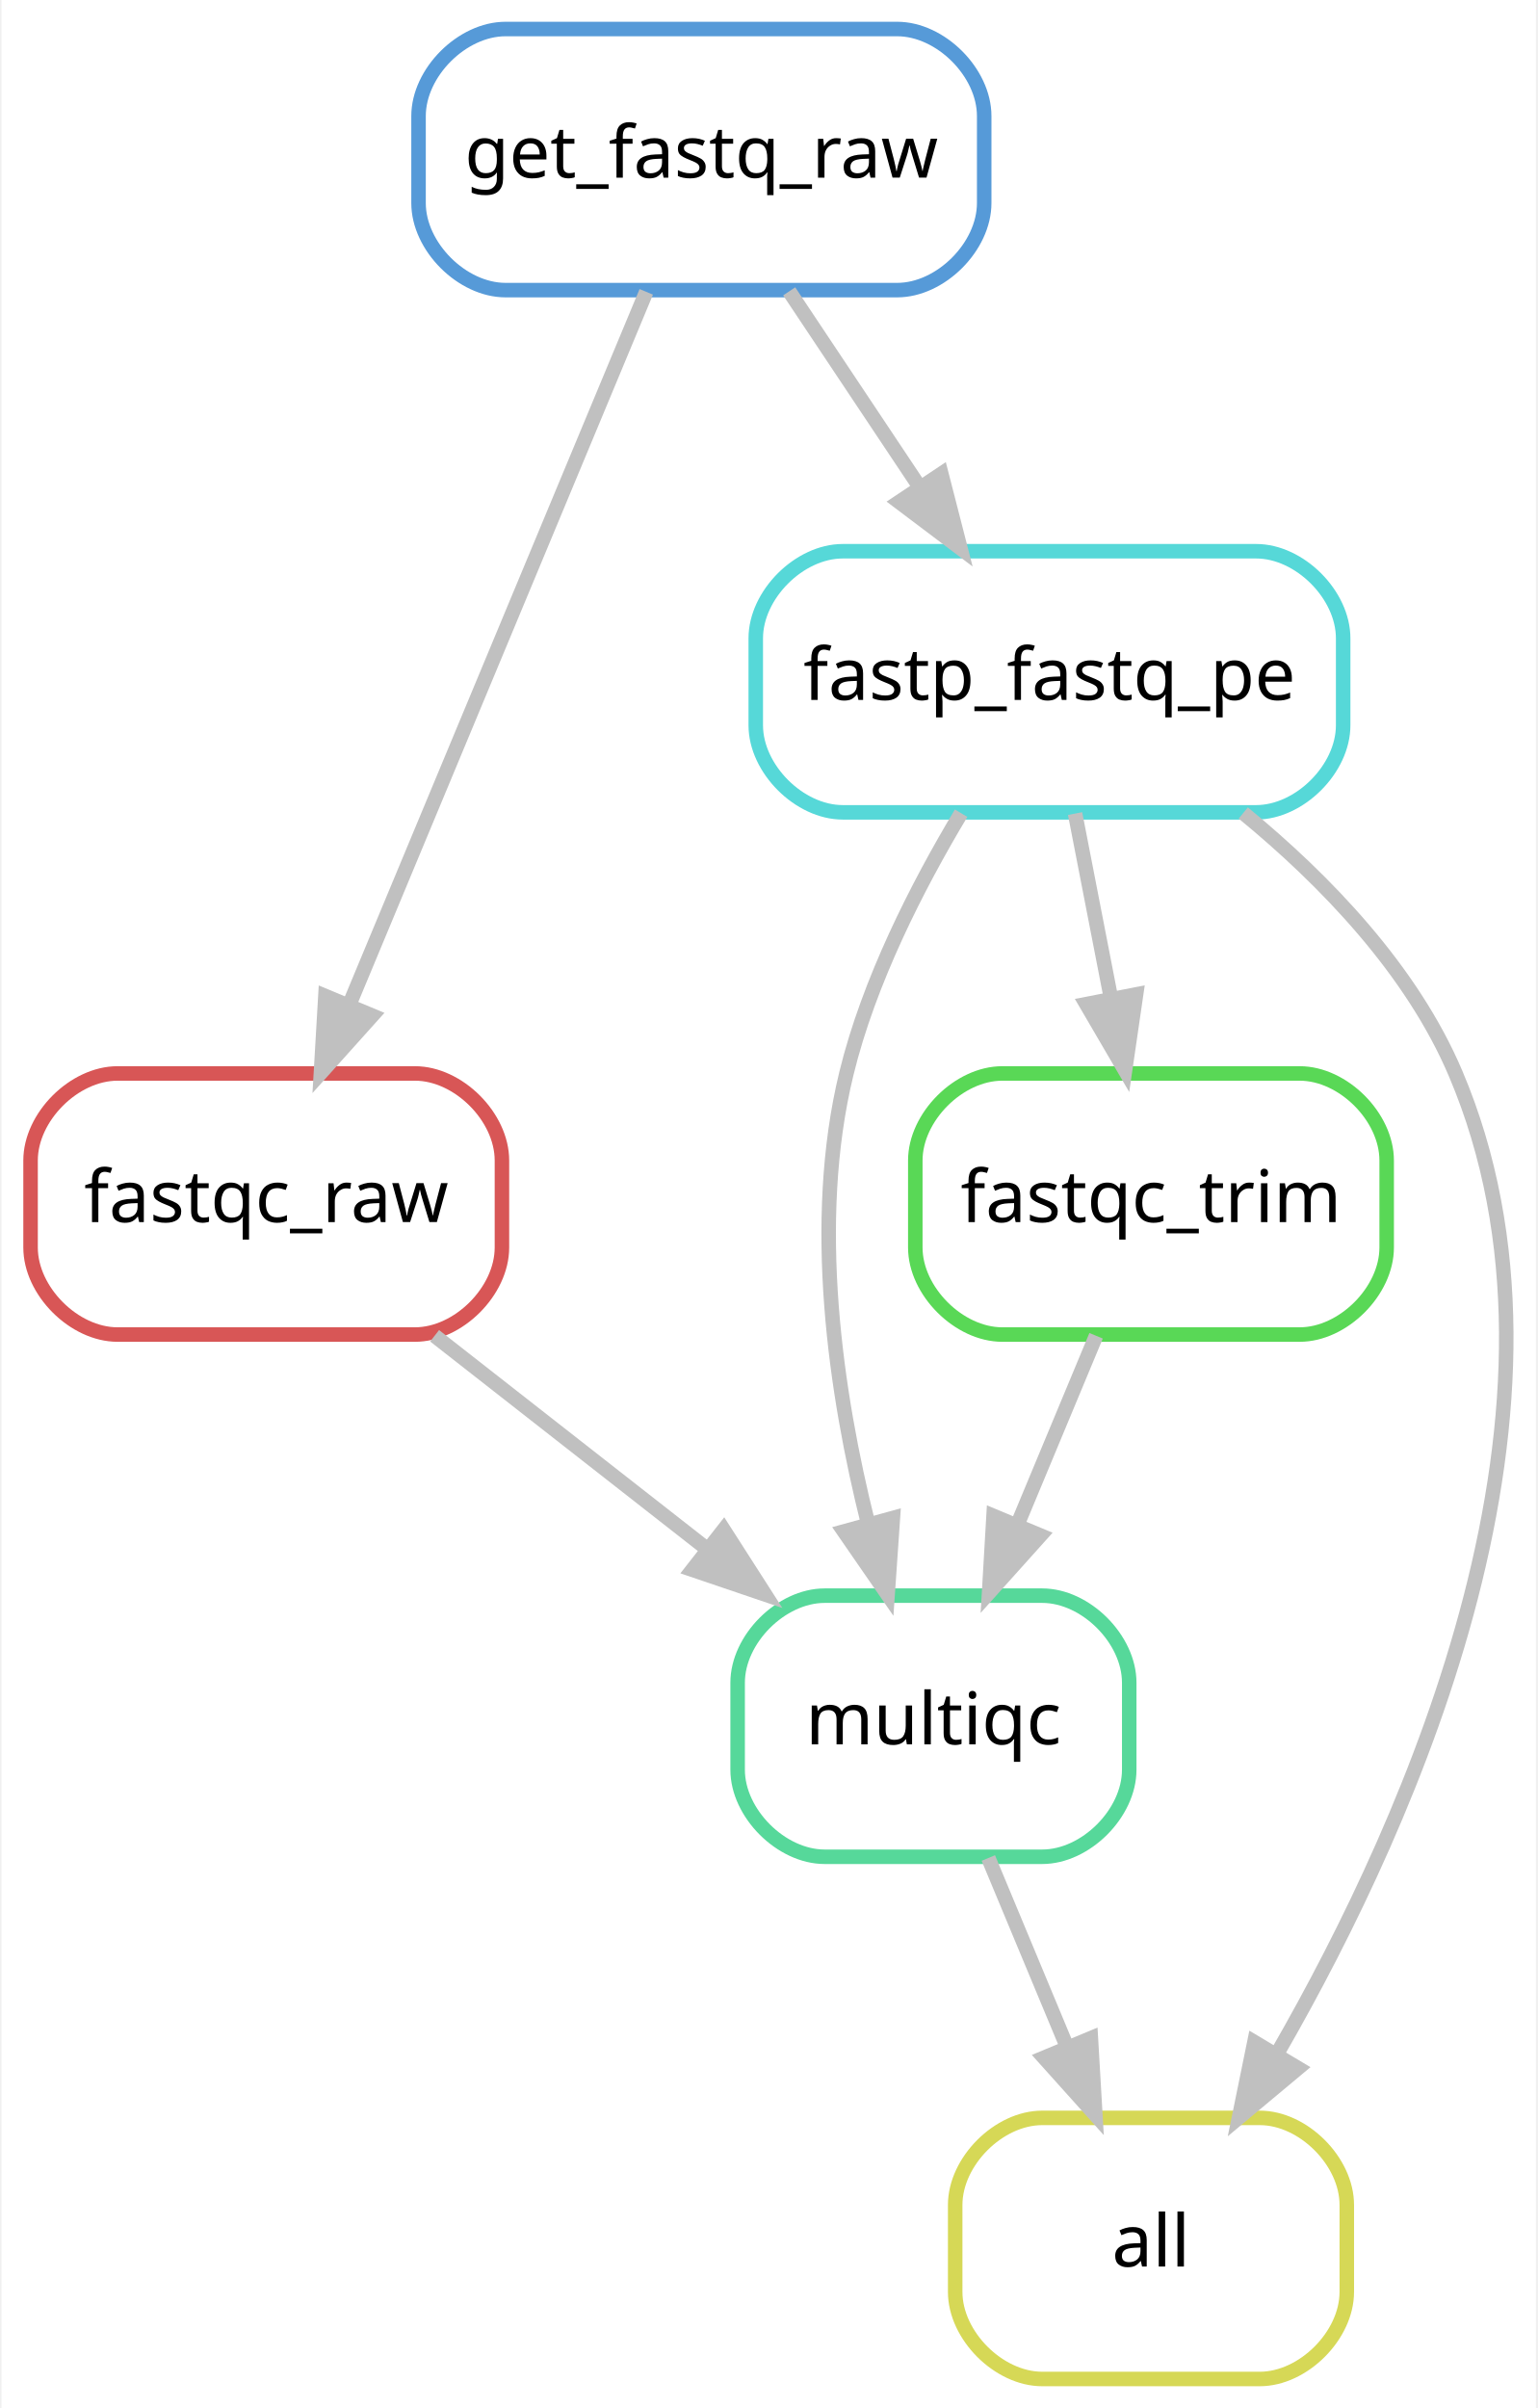
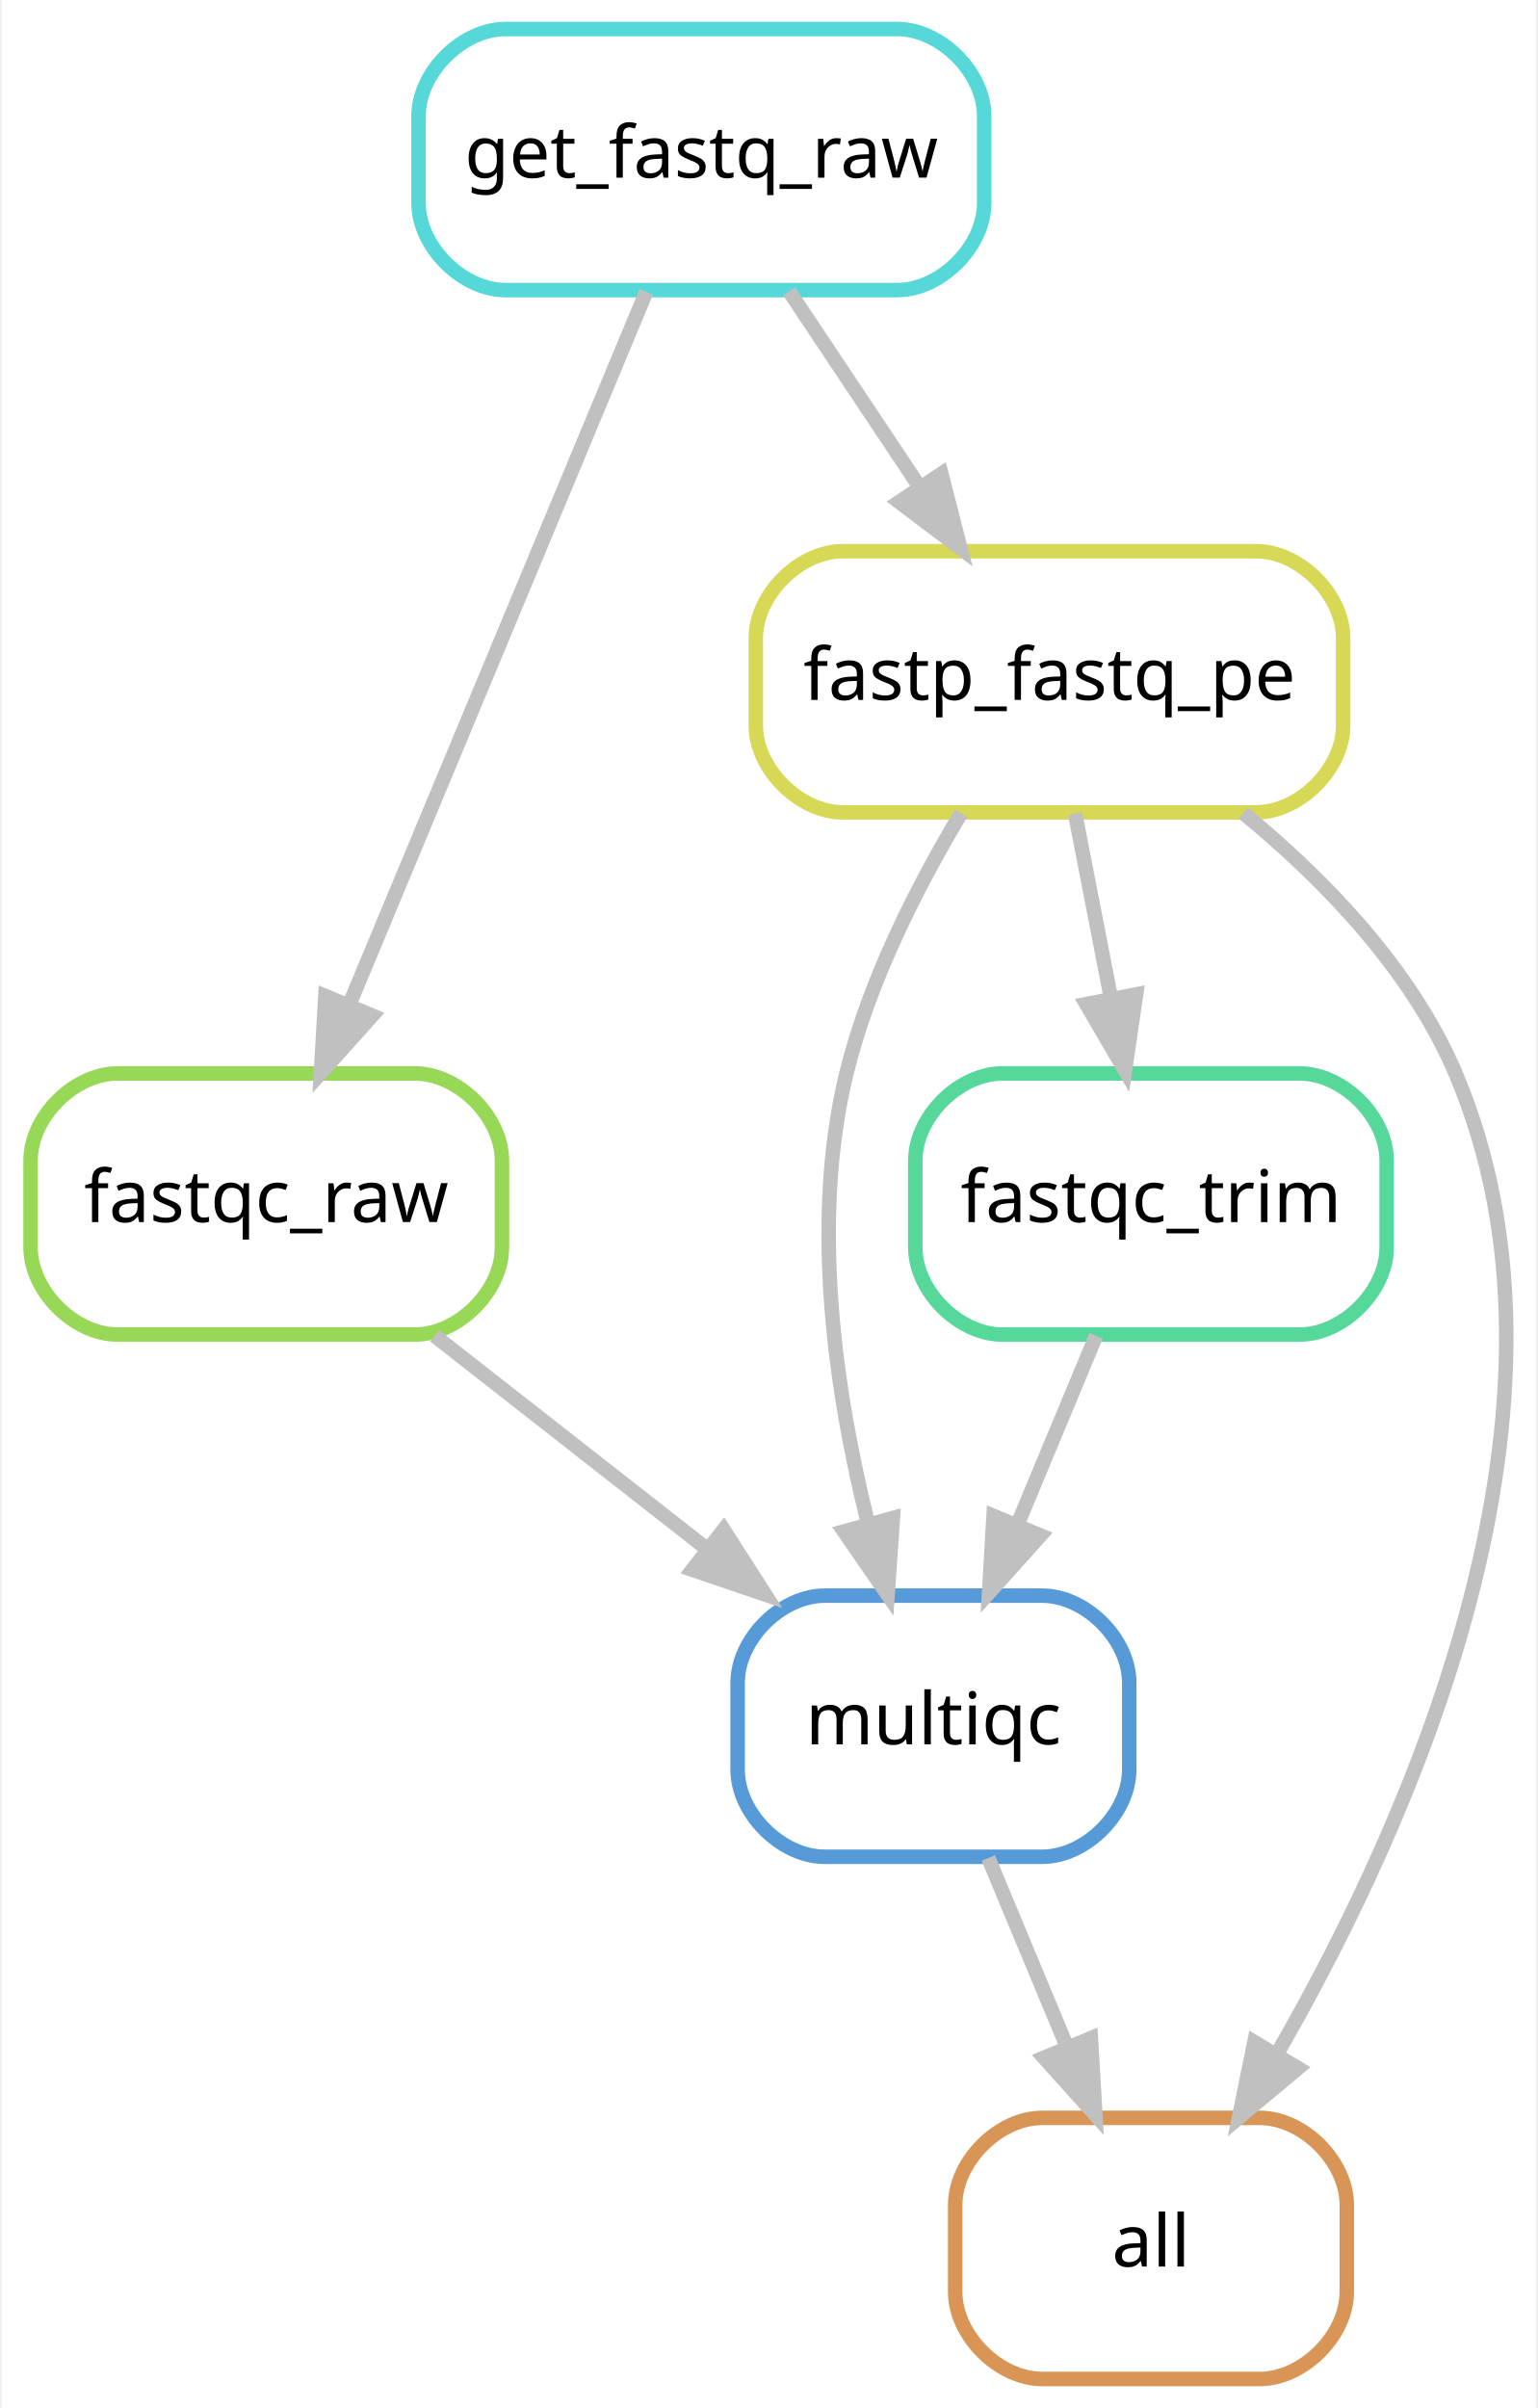
<svg xmlns="http://www.w3.org/2000/svg" width="212pt" height="332pt" viewBox="0.00 0.00 211.57 332.00">
  <g id="graph0" class="graph" transform="scale(1 1) rotate(0) translate(4 328)">
    <polygon fill="#ffffff" stroke="transparent" points="-4,4 -4,-328 207.574,-328 207.574,4 -4,4" />
    <g id="node1" class="node">
-       <path fill="none" stroke="#d6d856" stroke-width="2" d="M169.5,-36C169.5,-36 139.5,-36 139.5,-36 133.5,-36 127.5,-30 127.5,-24 127.5,-24 127.5,-12 127.5,-12 127.5,-6 133.5,0 139.5,0 139.5,0 169.5,0 169.5,0 175.5,0 181.5,-6 181.5,-12 181.5,-12 181.5,-24 181.5,-24 181.5,-30 175.5,-36 169.5,-36" />
+       <path fill="none" stroke="#d89556" stroke-width="2" d="M169.5,-36C169.5,-36 139.5,-36 139.5,-36 133.5,-36 127.5,-30 127.5,-24 127.5,-24 127.5,-12 127.5,-12 127.5,-6 133.5,0 139.5,0 139.5,0 169.5,0 169.5,0 175.5,0 181.5,-6 181.5,-12 181.5,-12 181.5,-24 181.5,-24 181.5,-30 175.5,-36 169.5,-36" />
      <text text-anchor="middle" x="154.5" y="-15.5" font-family="sans" font-size="10.00" fill="#000000">all</text>
    </g>
    <g id="node2" class="node">
-       <path fill="none" stroke="#56d89a" stroke-width="2" d="M139.5,-108C139.5,-108 109.5,-108 109.5,-108 103.5,-108 97.5,-102 97.5,-96 97.5,-96 97.5,-84 97.5,-84 97.5,-78 103.5,-72 109.5,-72 109.5,-72 139.5,-72 139.5,-72 145.5,-72 151.5,-78 151.5,-84 151.5,-84 151.5,-96 151.5,-96 151.5,-102 145.5,-108 139.5,-108" />
+       <path fill="none" stroke="#569ad8" stroke-width="2" d="M139.5,-108C139.5,-108 109.5,-108 109.5,-108 103.5,-108 97.5,-102 97.5,-96 97.5,-96 97.5,-84 97.5,-84 97.5,-78 103.5,-72 109.5,-72 109.5,-72 139.5,-72 139.5,-72 145.5,-72 151.5,-78 151.5,-84 151.5,-84 151.5,-96 151.5,-96 151.5,-102 145.5,-108 139.5,-108" />
      <text text-anchor="middle" x="124.5" y="-87.5" font-family="sans" font-size="10.00" fill="#000000">multiqc</text>
    </g>
-     <g id="edge2" class="edge">
+     <g id="edge1" class="edge">
      <path fill="none" stroke="#c0c0c0" stroke-width="2" d="M132.07,-71.831C135.349,-63.962 139.262,-54.571 142.894,-45.853" />
      <polygon fill="#c0c0c0" stroke="#c0c0c0" stroke-width="2" points="146.212,-46.99 146.828,-36.413 139.751,-44.298 146.212,-46.99" />
    </g>
    <g id="node3" class="node">
-       <path fill="none" stroke="#d85656" stroke-width="2" d="M53,-180C53,-180 12,-180 12,-180 6,-180 0,-174 0,-168 0,-168 0,-156 0,-156 0,-150 6,-144 12,-144 12,-144 53,-144 53,-144 59,-144 65,-150 65,-156 65,-156 65,-168 65,-168 65,-174 59,-180 53,-180" />
+       <path fill="none" stroke="#97d856" stroke-width="2" d="M53,-180C53,-180 12,-180 12,-180 6,-180 0,-174 0,-168 0,-168 0,-156 0,-156 0,-150 6,-144 12,-144 12,-144 53,-144 53,-144 59,-144 65,-150 65,-156 65,-156 65,-168 65,-168 65,-174 59,-180 53,-180" />
      <text text-anchor="middle" x="32.5" y="-159.5" font-family="sans" font-size="10.00" fill="#000000">fastqc_raw</text>
    </g>
-     <g id="edge4" class="edge">
+     <g id="edge5" class="edge">
      <path fill="none" stroke="#c0c0c0" stroke-width="2" d="M55.715,-143.831C67.047,-134.963 80.846,-124.164 93.103,-114.572" />
      <polygon fill="#c0c0c0" stroke="#c0c0c0" stroke-width="2" points="95.574,-117.082 101.292,-108.163 91.26,-111.57 95.574,-117.082" />
    </g>
    <g id="node4" class="node">
-       <path fill="none" stroke="#569ad8" stroke-width="2" d="M119.5,-324C119.5,-324 65.5,-324 65.5,-324 59.5,-324 53.5,-318 53.5,-312 53.5,-312 53.5,-300 53.5,-300 53.5,-294 59.5,-288 65.5,-288 65.5,-288 119.5,-288 119.5,-288 125.5,-288 131.5,-294 131.5,-300 131.5,-300 131.5,-312 131.5,-312 131.5,-318 125.5,-324 119.5,-324" />
+       <path fill="none" stroke="#56d8d8" stroke-width="2" d="M119.5,-324C119.5,-324 65.5,-324 65.5,-324 59.5,-324 53.5,-318 53.5,-312 53.5,-312 53.5,-300 53.5,-300 53.5,-294 59.5,-288 65.5,-288 65.5,-288 119.5,-288 119.5,-288 125.5,-288 131.5,-294 131.5,-300 131.5,-300 131.5,-312 131.5,-312 131.5,-318 125.5,-324 119.5,-324" />
      <text text-anchor="middle" x="92.5" y="-303.5" font-family="sans" font-size="10.00" fill="#000000">get_fastq_raw</text>
    </g>
    <g id="edge6" class="edge">
      <path fill="none" stroke="#c0c0c0" stroke-width="2" d="M84.901,-287.762C74.577,-262.985 56.03,-218.471 43.998,-189.594" />
      <polygon fill="#c0c0c0" stroke="#c0c0c0" stroke-width="2" points="47.114,-187.974 40.037,-180.09 40.653,-190.667 47.114,-187.974" />
    </g>
    <g id="node5" class="node">
-       <path fill="none" stroke="#56d8d8" stroke-width="2" d="M169,-252C169,-252 112,-252 112,-252 106,-252 100,-246 100,-240 100,-240 100,-228 100,-228 100,-222 106,-216 112,-216 112,-216 169,-216 169,-216 175,-216 181,-222 181,-228 181,-228 181,-240 181,-240 181,-246 175,-252 169,-252" />
+       <path fill="none" stroke="#d6d856" stroke-width="2" d="M169,-252C169,-252 112,-252 112,-252 106,-252 100,-246 100,-240 100,-240 100,-228 100,-228 100,-222 106,-216 112,-216 112,-216 169,-216 169,-216 175,-216 181,-222 181,-228 181,-228 181,-240 181,-240 181,-246 175,-252 169,-252" />
      <text text-anchor="middle" x="140.5" y="-231.5" font-family="sans" font-size="10.00" fill="#000000">fastp_fastq_pe</text>
    </g>
    <g id="edge7" class="edge">
      <path fill="none" stroke="#c0c0c0" stroke-width="2" d="M104.612,-287.831C110.028,-279.708 116.524,-269.964 122.492,-261.012" />
      <polygon fill="#c0c0c0" stroke="#c0c0c0" stroke-width="2" points="125.59,-262.675 128.225,-252.413 119.765,-258.792 125.59,-262.675" />
    </g>
-     <g id="edge1" class="edge">
+     <g id="edge2" class="edge">
      <path fill="none" stroke="#c0c0c0" stroke-width="2" d="M167.223,-215.91C178.508,-206.644 190.426,-194.295 196.5,-180 215.839,-134.487 190.899,-77.886 172.008,-45.057" />
      <polygon fill="#c0c0c0" stroke="#c0c0c0" stroke-width="2" points="174.771,-42.856 166.639,-36.064 168.76,-46.444 174.771,-42.856" />
    </g>
-     <g id="edge3" class="edge">
+     <g id="edge4" class="edge">
      <path fill="none" stroke="#c0c0c0" stroke-width="2" d="M128.318,-215.882C122.269,-205.789 115.602,-192.722 112.5,-180 107.505,-159.517 111.005,-135.87 115.487,-117.957" />
      <polygon fill="#c0c0c0" stroke="#c0c0c0" stroke-width="2" points="118.91,-118.709 118.182,-108.139 112.16,-116.856 118.91,-118.709" />
    </g>
    <g id="node6" class="node">
-       <path fill="none" stroke="#59d856" stroke-width="2" d="M175,-180C175,-180 134,-180 134,-180 128,-180 122,-174 122,-168 122,-168 122,-156 122,-156 122,-150 128,-144 134,-144 134,-144 175,-144 175,-144 181,-144 187,-150 187,-156 187,-156 187,-168 187,-168 187,-174 181,-180 175,-180" />
+       <path fill="none" stroke="#56d89a" stroke-width="2" d="M175,-180C175,-180 134,-180 134,-180 128,-180 122,-174 122,-168 122,-168 122,-156 122,-156 122,-150 128,-144 134,-144 134,-144 175,-144 175,-144 181,-144 187,-150 187,-156 187,-156 187,-168 187,-168 187,-174 181,-180 175,-180" />
      <text text-anchor="middle" x="154.5" y="-159.5" font-family="sans" font-size="10.00" fill="#000000">fastqc_trim</text>
    </g>
    <g id="edge8" class="edge">
      <path fill="none" stroke="#c0c0c0" stroke-width="2" d="M144.033,-215.831C145.53,-208.131 147.31,-198.974 148.975,-190.417" />
      <polygon fill="#c0c0c0" stroke="#c0c0c0" stroke-width="2" points="152.446,-190.898 150.92,-180.413 145.575,-189.561 152.446,-190.898" />
    </g>
-     <g id="edge5" class="edge">
+     <g id="edge3" class="edge">
      <path fill="none" stroke="#c0c0c0" stroke-width="2" d="M146.93,-143.831C143.651,-135.962 139.738,-126.571 136.106,-117.853" />
      <polygon fill="#c0c0c0" stroke="#c0c0c0" stroke-width="2" points="139.249,-116.298 132.172,-108.413 132.788,-118.99 139.249,-116.298" />
    </g>
  </g>
</svg>
